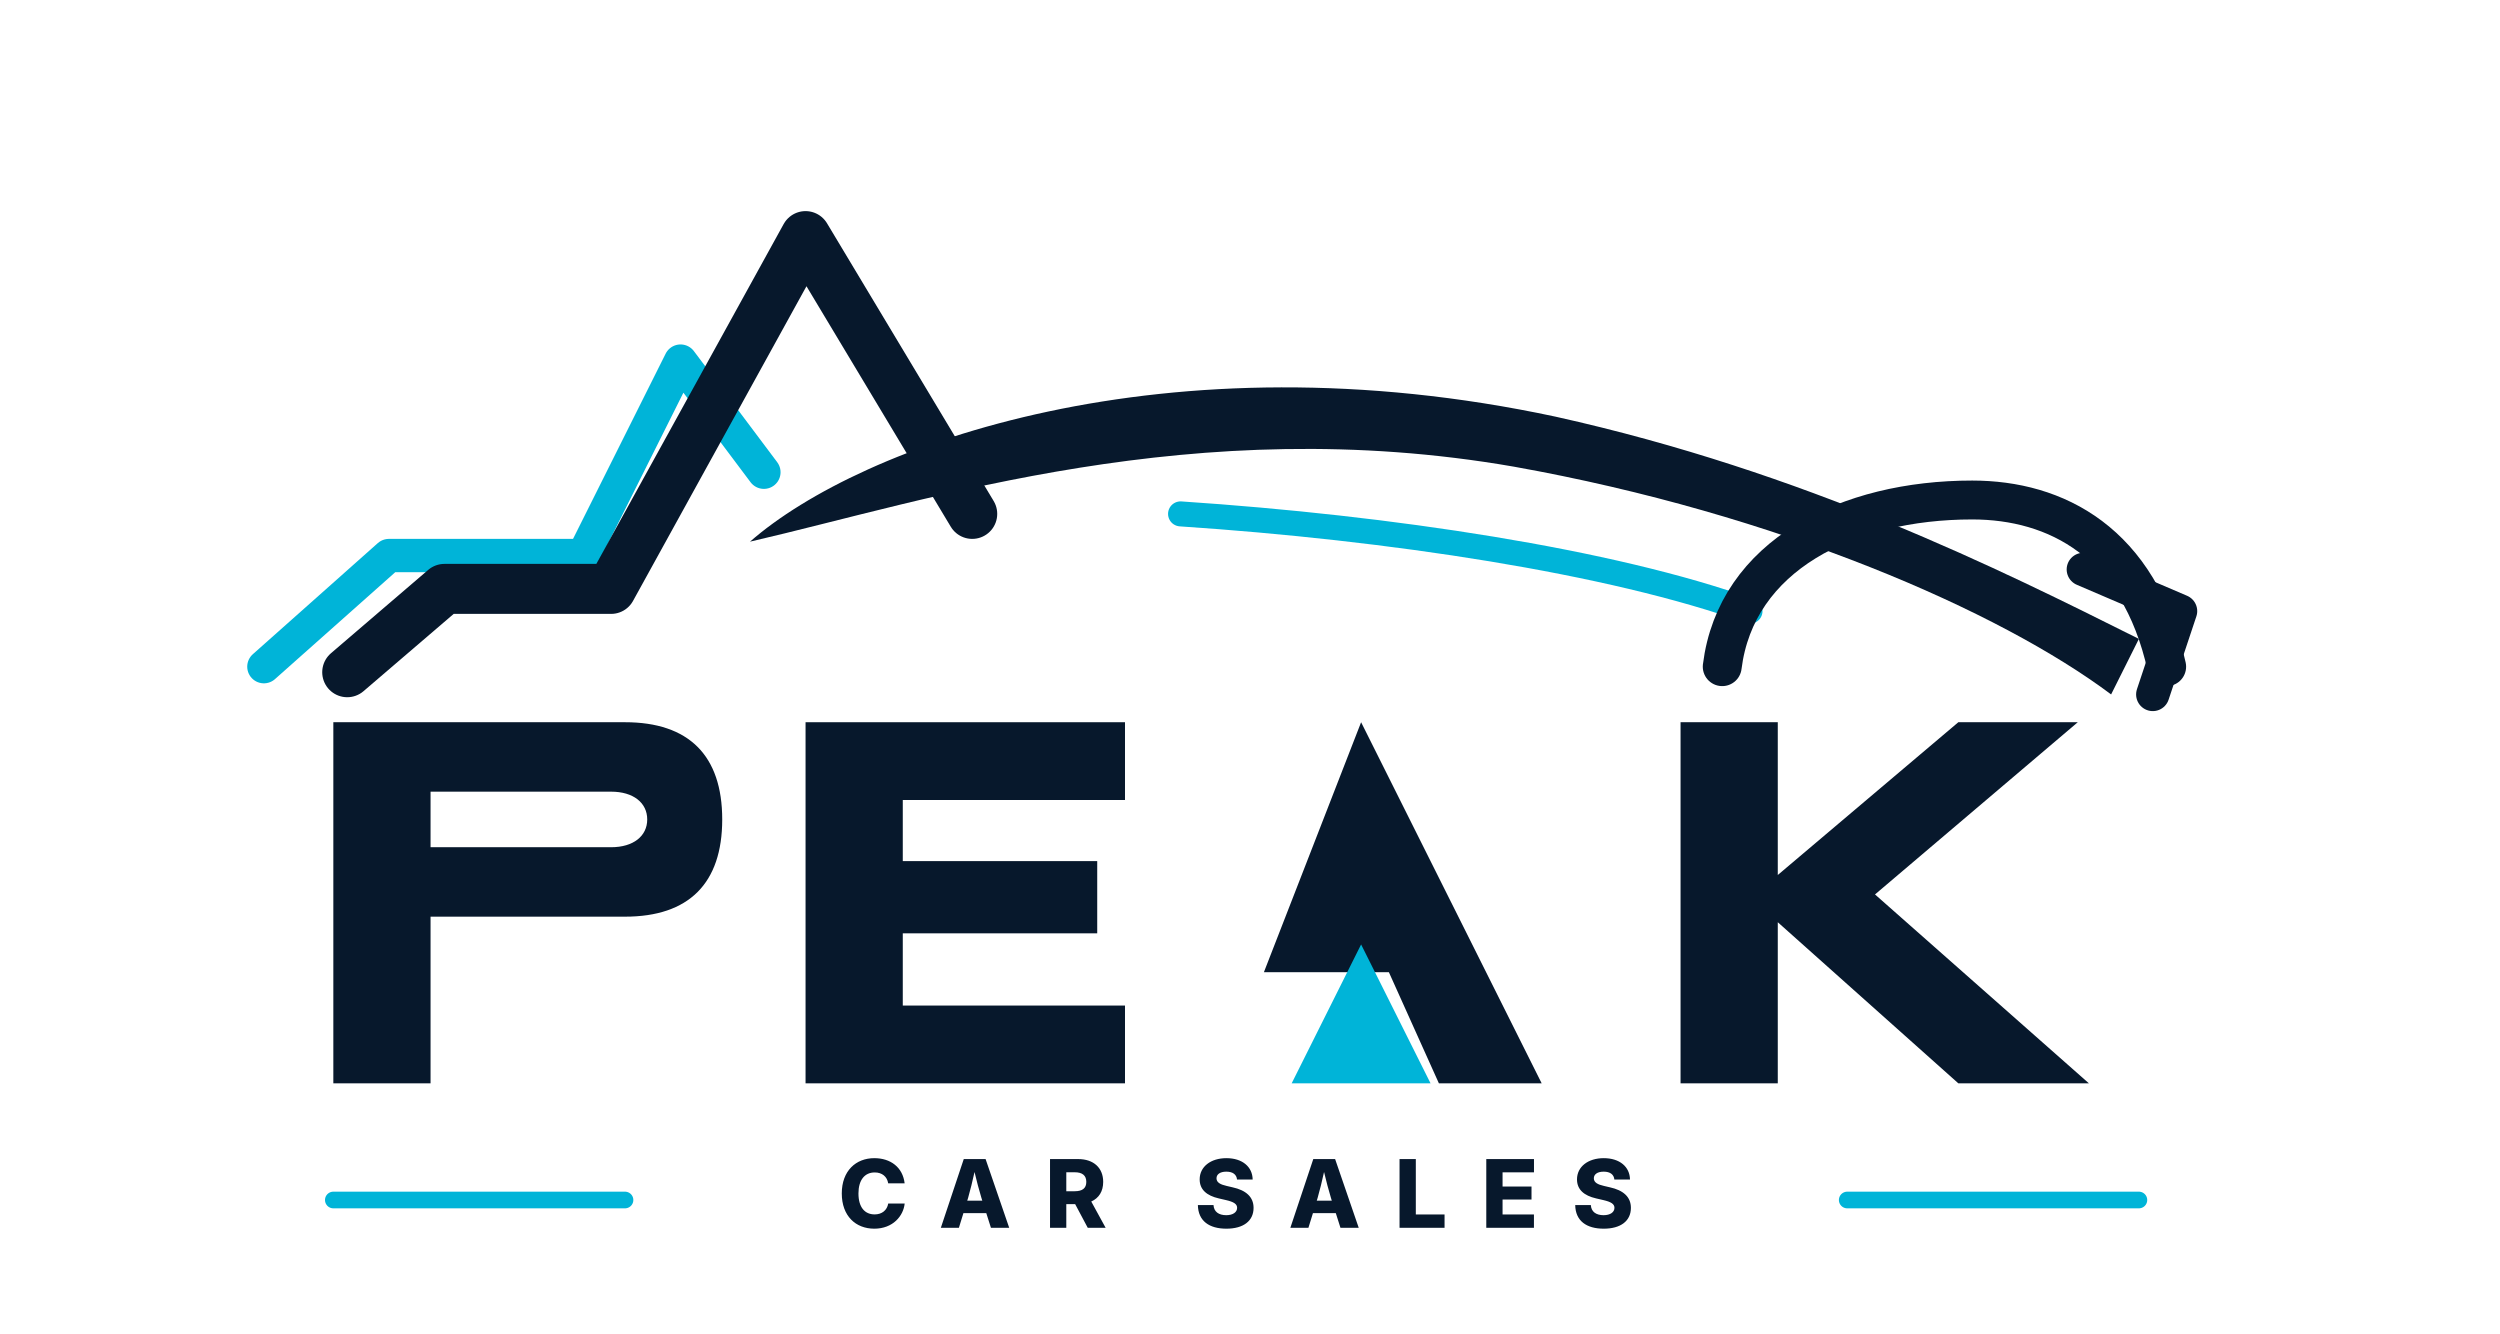
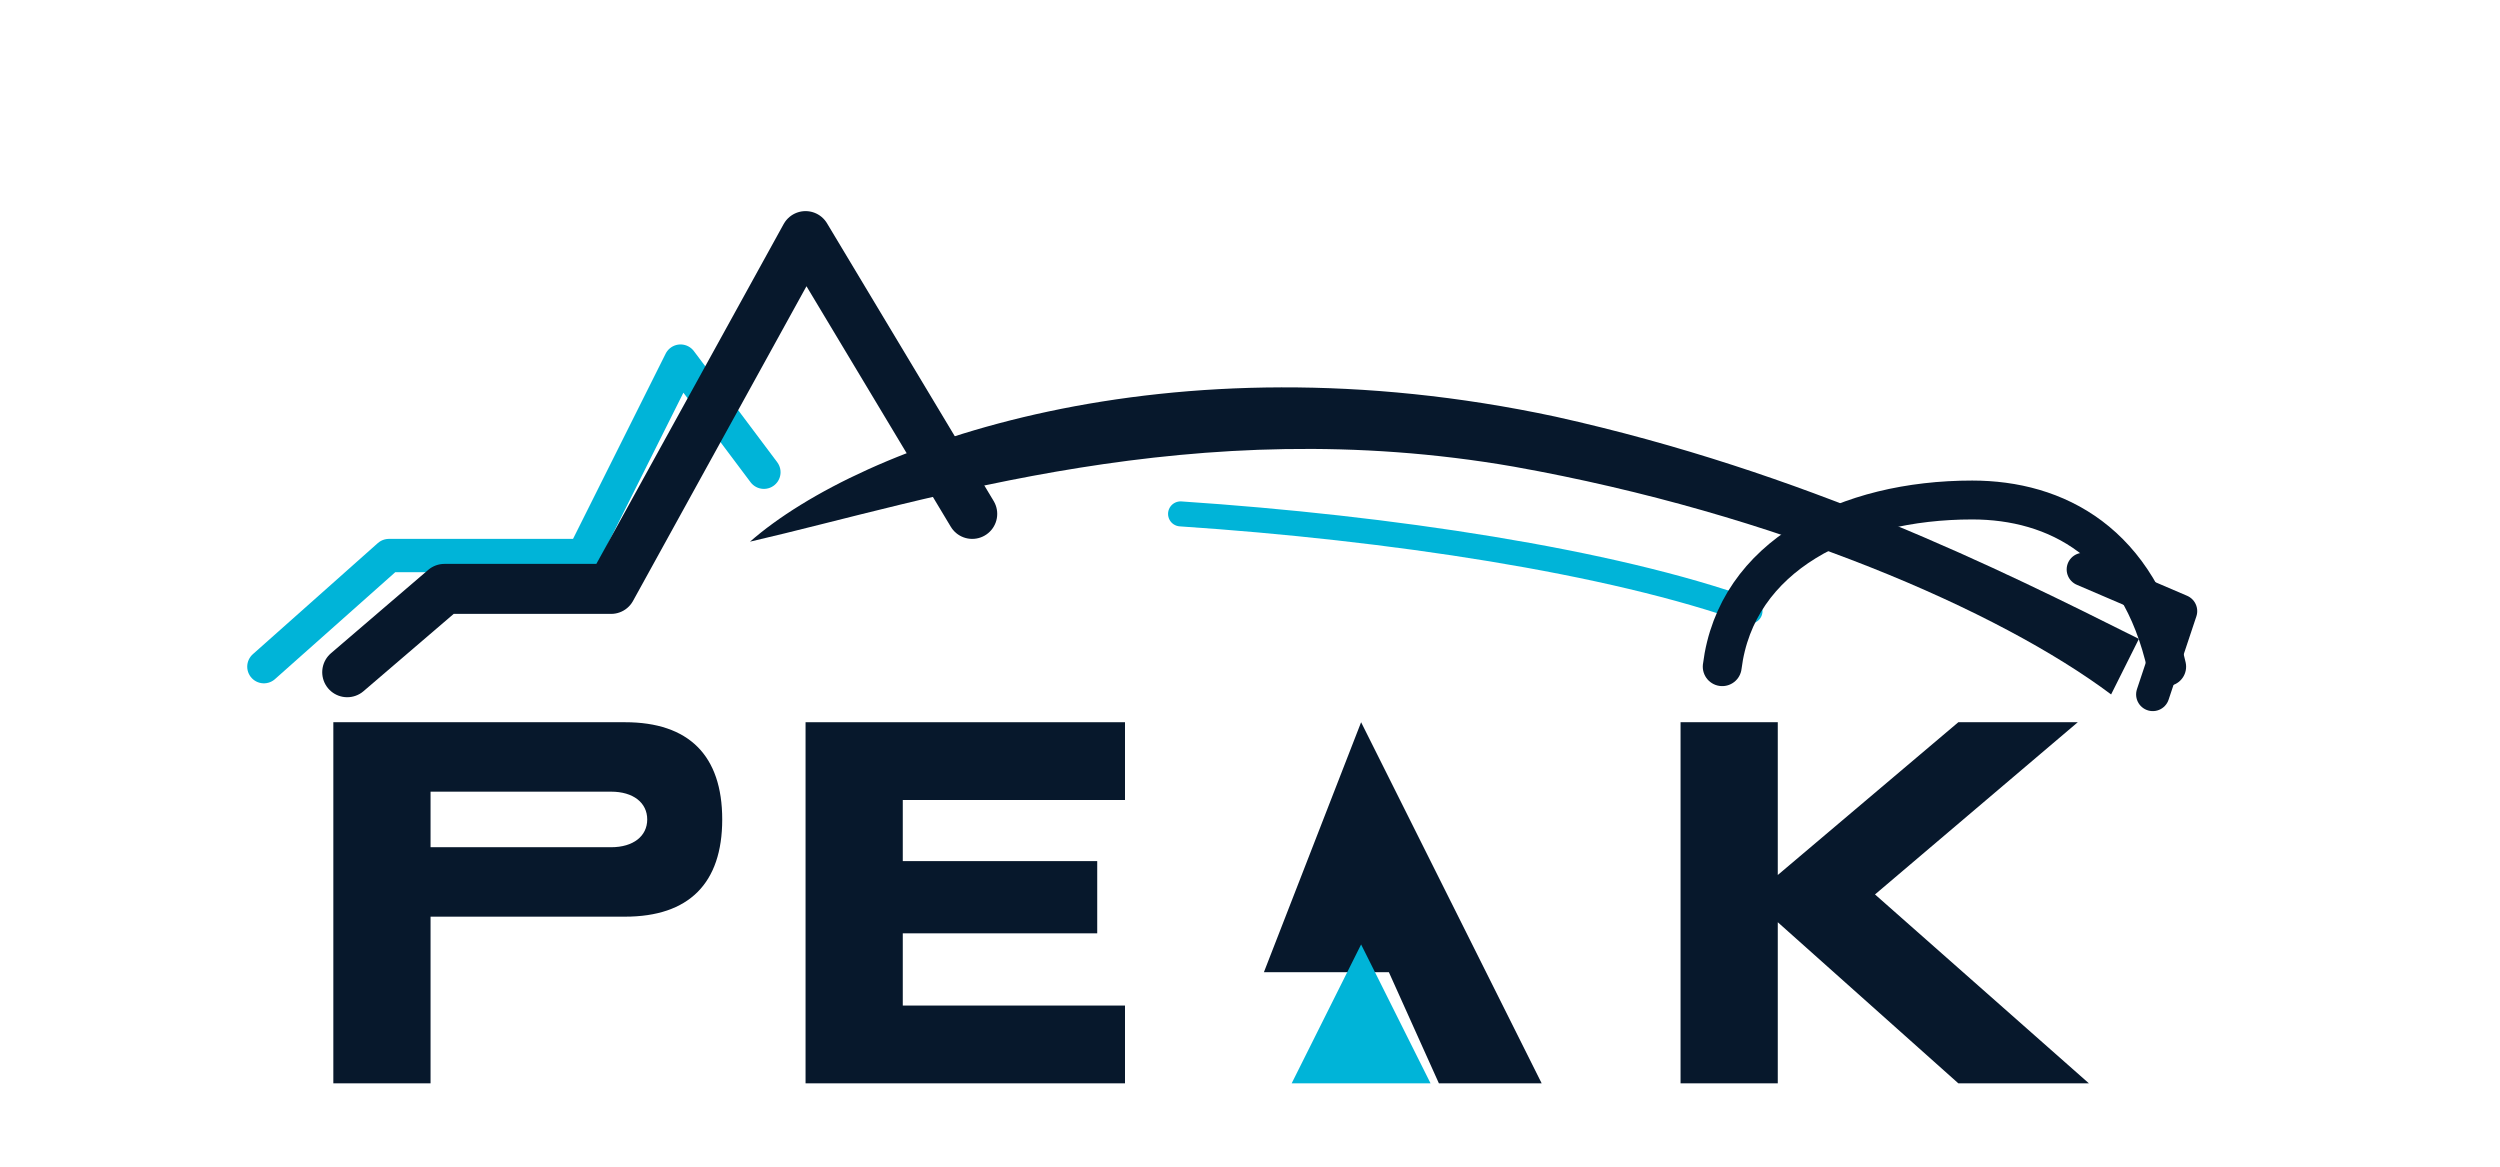
- <svg xmlns="http://www.w3.org/2000/svg" viewBox="0 0 900 480" width="100%" height="100%">
+ <svg xmlns="http://www.w3.org/2000/svg" viewBox="0 0 900 420" width="100%" height="100%">
  <defs>
    <linearGradient id="cyanGrad" x1="0%" y1="0%" x2="100%" y2="100%">
      <stop offset="0%" stop-color="#00f2fe" />
      <stop offset="100%" stop-color="#00a8e8" />
    </linearGradient>
  </defs>
  <g id="emblem" transform="translate(0, 0)">
    <path d="M 95 240 L 140 200 L 210 200 L 245 130 L 275 170" fill="none" stroke="#00b4d8" stroke-width="12" stroke-linecap="round" stroke-linejoin="round" />
    <path d="M 125 242 L 160 212 L 220 212 L 290 85 L 350 185" fill="none" stroke="#07182c" stroke-width="18" stroke-linecap="round" stroke-linejoin="round" />
    <path d="M 270 195 C 310 160, 420 120, 560 150 C 650 170, 720 205, 770 230 L 760 250 C 720 220, 640 185, 545 168 C 430 148, 335 180, 270 195 Z" fill="#07182c" />
    <path d="M 425 185 C 500 190, 580 202, 630 220" fill="none" stroke="#00b4d8" stroke-width="9" stroke-linecap="round" />
    <path d="M 620 240 C 625 200, 665 180, 710 180 C 740 180, 770 195, 780 240" fill="none" stroke="#07182c" stroke-width="14" stroke-linecap="round" />
    <path d="M 750 205 L 785 220 L 775 250" fill="none" stroke="#07182c" stroke-width="12" stroke-linecap="round" stroke-linejoin="round" />
  </g>
  <g id="peak-text" fill="#07182c">
    <path d="M 120 260 H 225 C 248 260, 260 272, 260 295 C 260 318, 248 330, 225 330 H 155 V 390 H 120 Z M 155 285 V 305 H 220 C 228 305, 233 301, 233 295 C 233 289, 228 285, 220 285 Z" />
    <path d="M 290 260 H 405 V 288 H 325 V 310 H 395 V 336 H 325 V 362 H 405 V 390 H 290 Z" />
    <path d="M 490 260 L 555 390 H 518 L 500 350 H 455 L 490 260 Z" />
    <path d="M 465 390 L 515 390 L 490 340 Z" fill="#00b4d8" />
    <path d="M 605 260 H 640 V 315 L 705 260 H 748 L 675 322 L 752 390 H 705 L 640 332 V 390 H 605 Z" />
  </g>
-   <g id="subtitle">
-     <line x1="120" y1="432" x2="225" y2="432" stroke="#00b4d8" stroke-width="6" stroke-linecap="round" />
-     <text x="445" y="442" font-family="'Plus Jakarta Sans', -apple-system, BlinkMacSystemFont, sans-serif" font-size="34" font-weight="800" letter-spacing="12" fill="#07182c" text-anchor="middle">
-       CAR SALES
-     </text>
-     <line x1="665" y1="432" x2="770" y2="432" stroke="#00b4d8" stroke-width="6" stroke-linecap="round" />
-   </g>
</svg>
